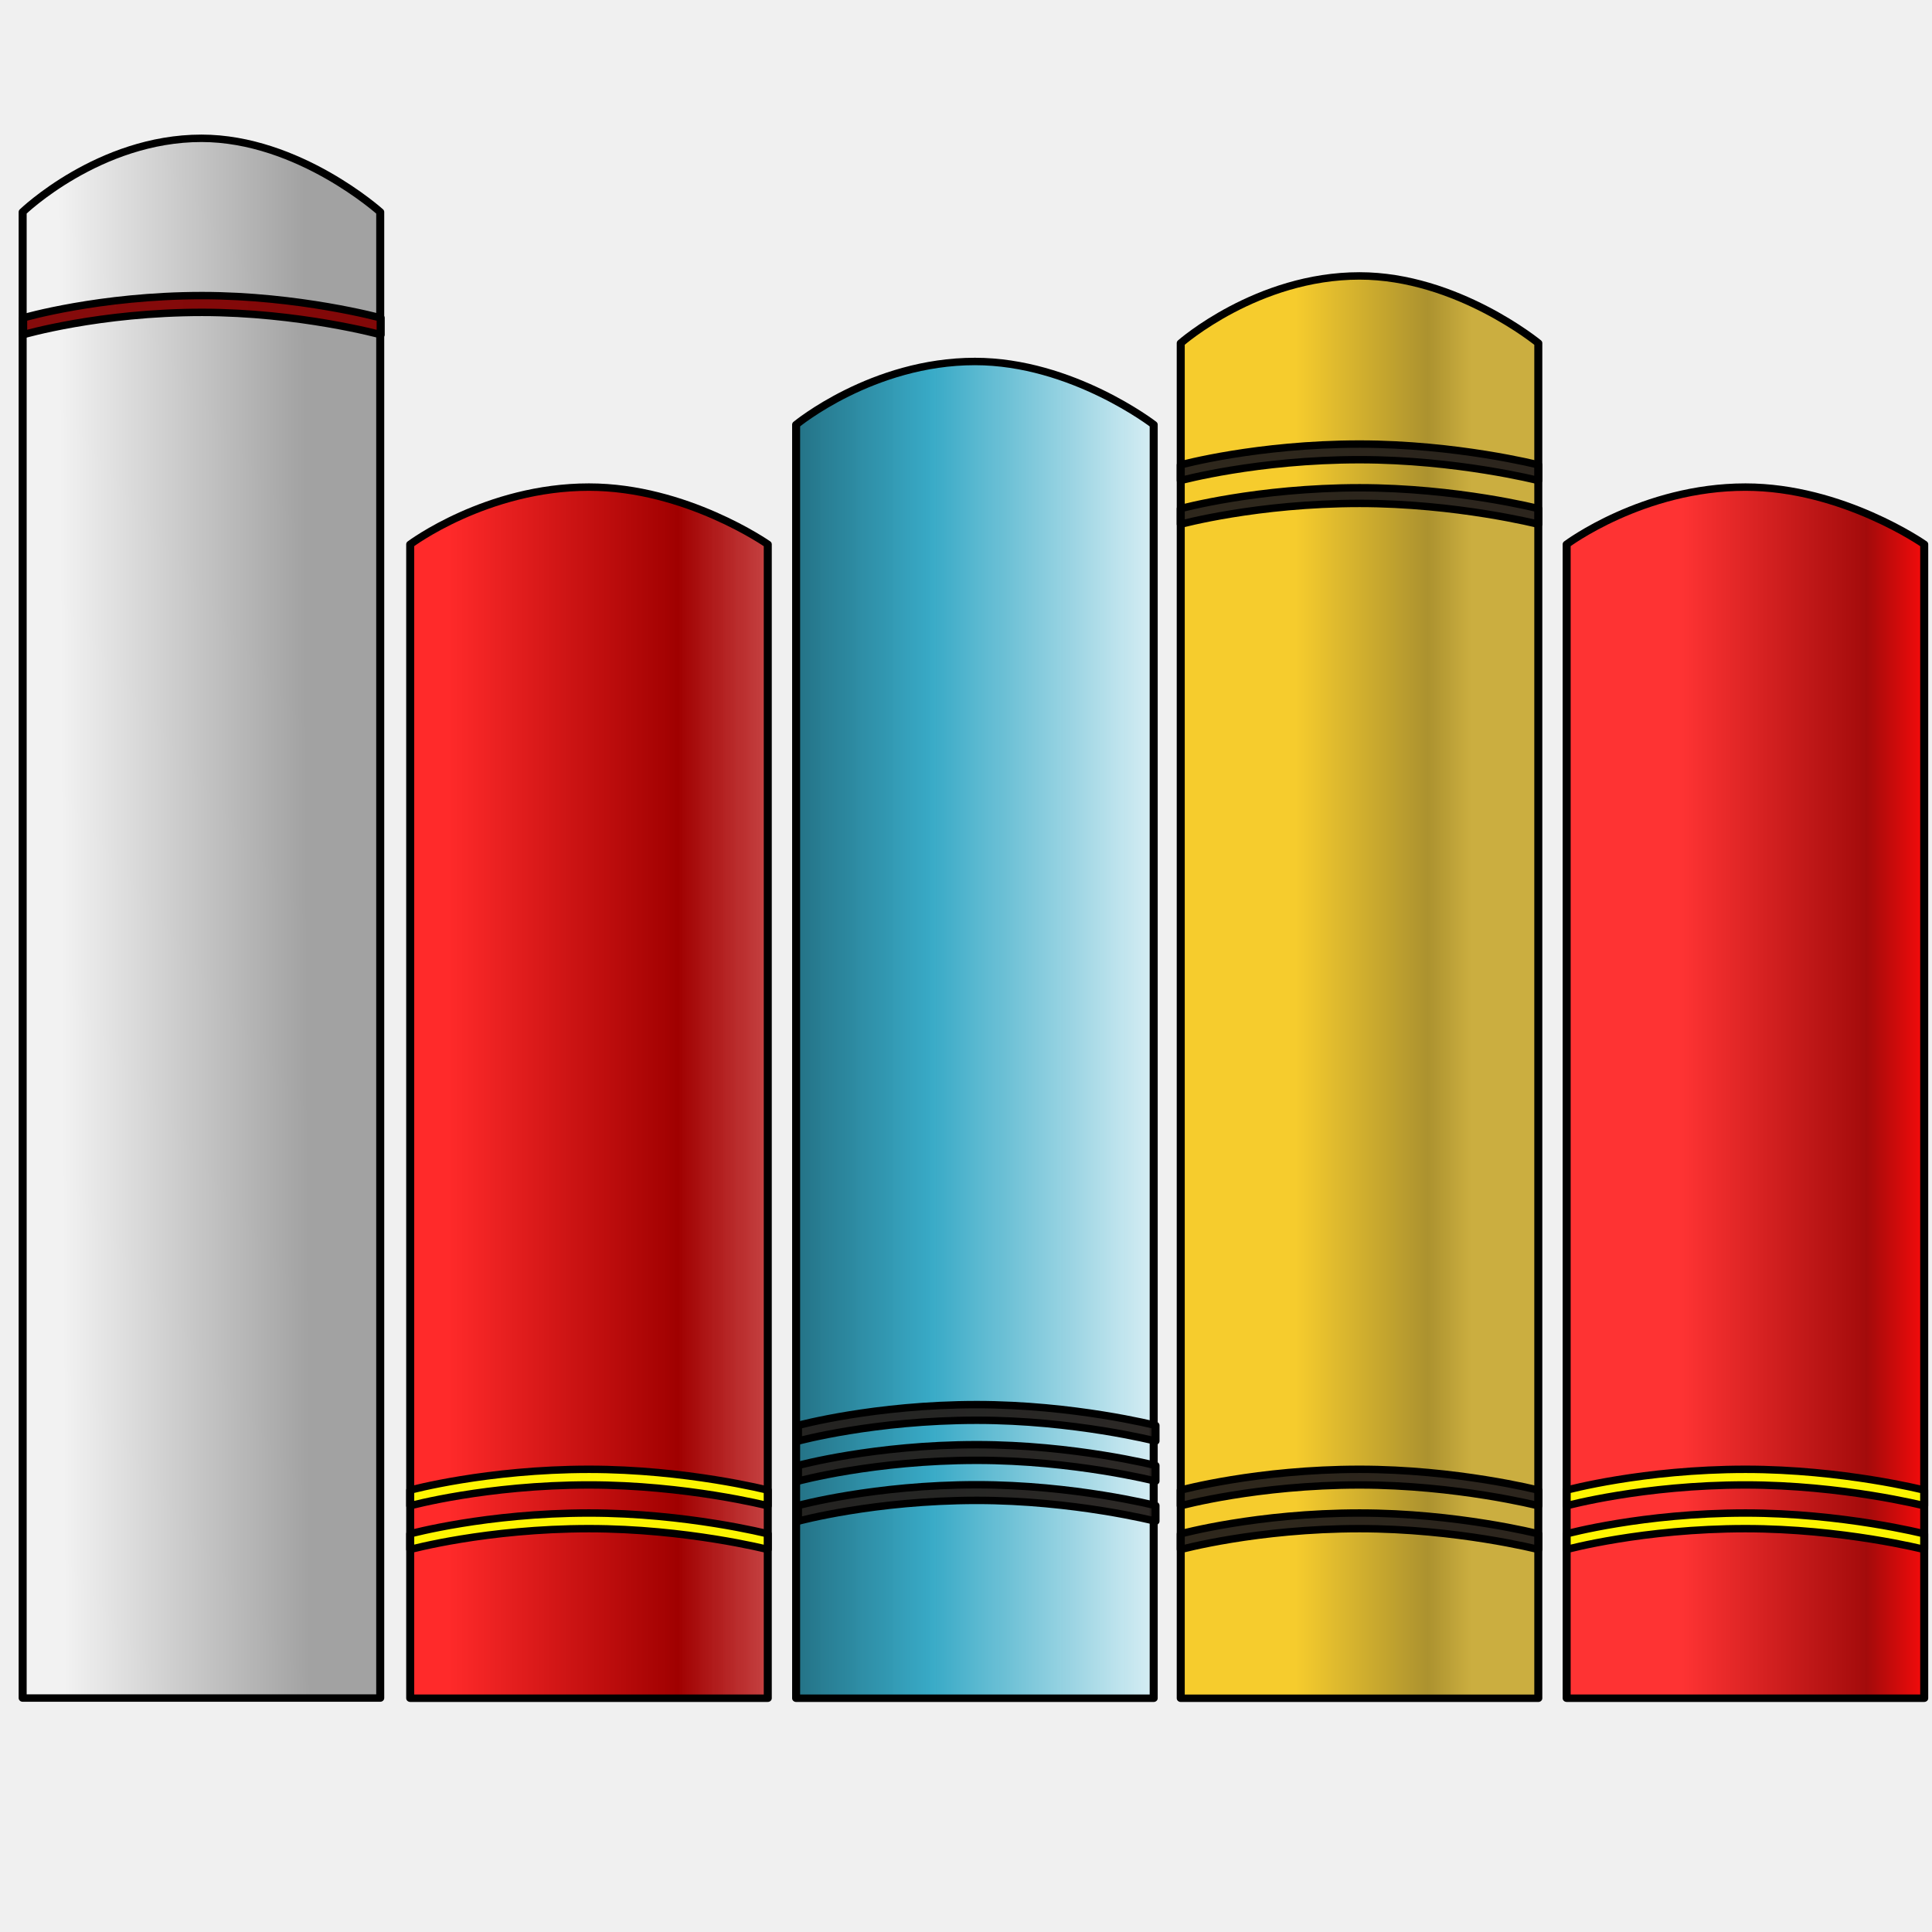
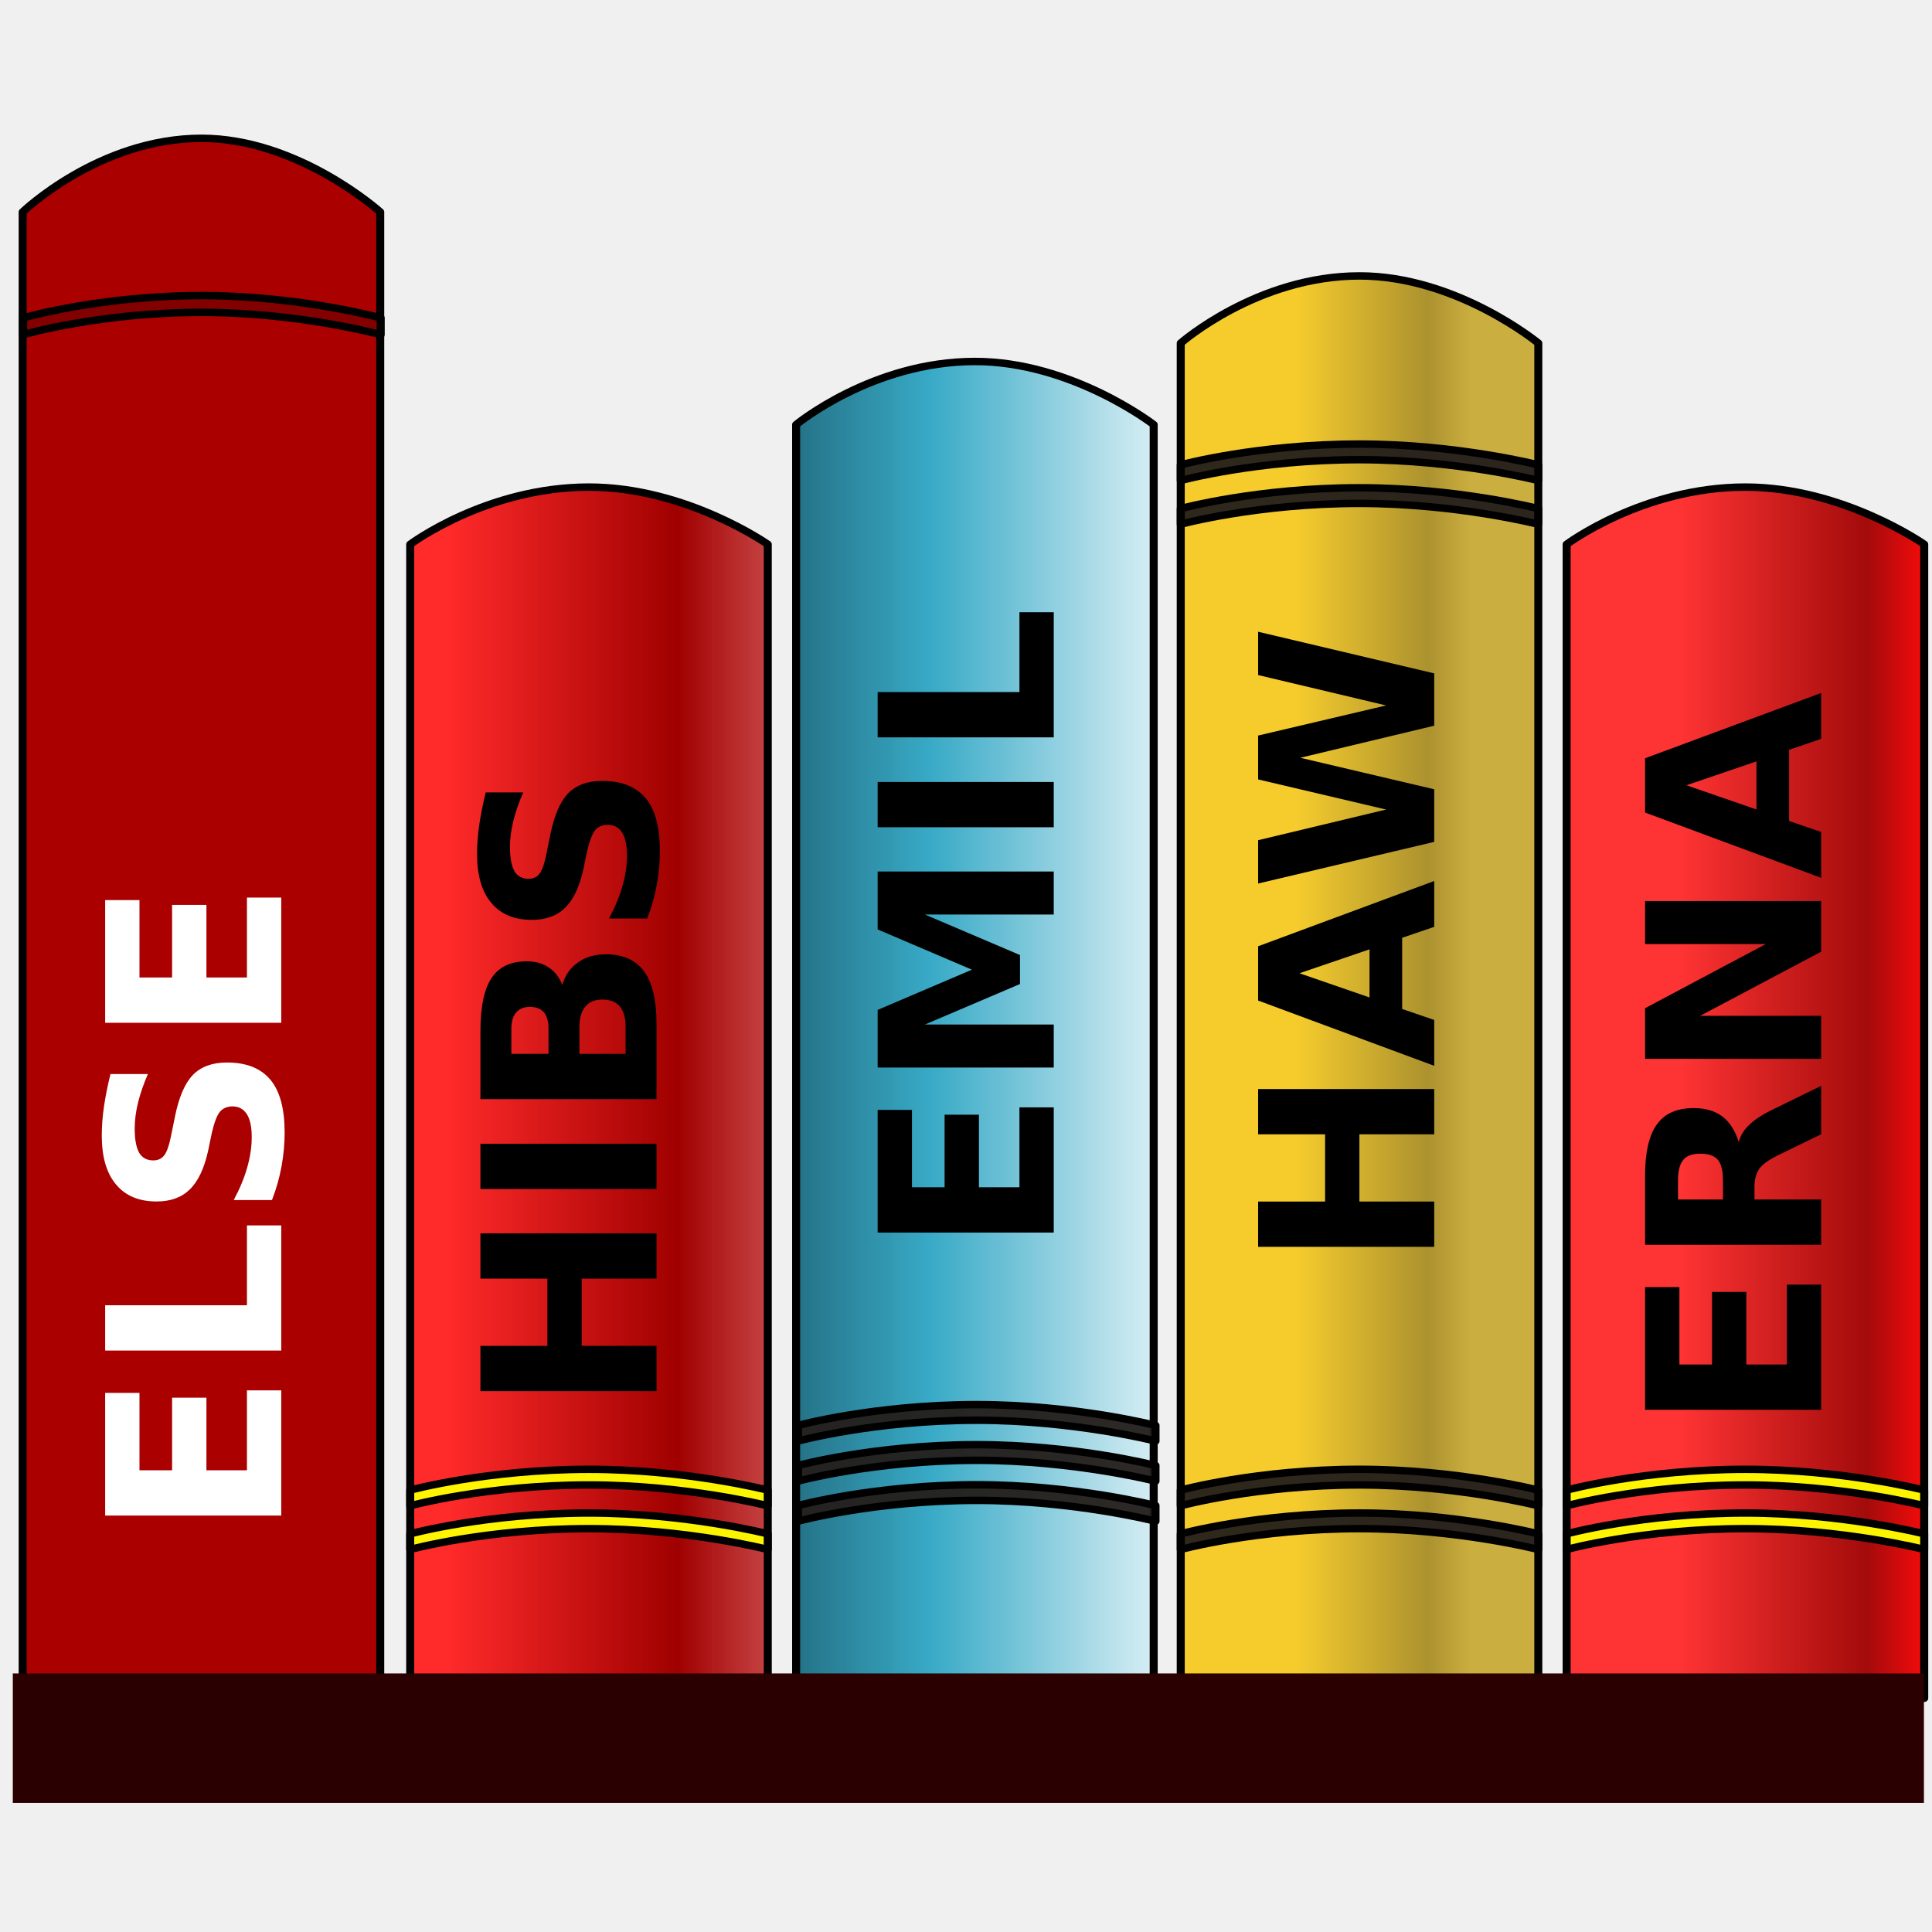
<svg xmlns="http://www.w3.org/2000/svg" xmlns:xlink="http://www.w3.org/1999/xlink" width="250" height="250" version="1.1" viewBox="0 0 250 250" id="svg2">
  <defs id="defs4">
    <filter id="aw" x="-0.301" y="-0.083" width="1.602" height="1.166">
      <feGaussianBlur stdDeviation="6.449" id="feGaussianBlur7" />
    </filter>
    <filter id="av" x="-0.301" y="-0.065" width="1.602" height="1.129">
      <feGaussianBlur stdDeviation="6.449" id="feGaussianBlur10" />
    </filter>
    <filter id="au" x="-0.301" y="-0.075" width="1.602" height="1.151">
      <feGaussianBlur stdDeviation="6.449" id="feGaussianBlur13" />
    </filter>
    <filter id="cf" x="-0.301" y="-0.083" width="1.602" height="1.166">
      <feGaussianBlur stdDeviation="6.449" id="feGaussianBlur16" />
    </filter>
    <filter id="ce" x="-0.301" y="-0.071" width="1.602" height="1.142">
      <feGaussianBlur stdDeviation="6.449" id="feGaussianBlur19" />
    </filter>
    <filter id="cd" x="-0.301" y="-0.071" width="1.602" height="1.142">
      <feGaussianBlur stdDeviation="6.449" id="feGaussianBlur22" />
    </filter>
    <filter id="cc" x="-0.301" y="-0.071" width="1.602" height="1.142">
      <feGaussianBlur stdDeviation="6.449" id="feGaussianBlur25" />
    </filter>
    <filter id="cb" x="-0.301" y="-0.061" width="1.602" height="1.122">
      <feGaussianBlur stdDeviation="6.449" id="feGaussianBlur28" />
    </filter>
    <filter id="ca" x="-0.301" y="-0.083" width="1.602" height="1.166">
      <feGaussianBlur stdDeviation="6.449" id="feGaussianBlur31" />
    </filter>
    <filter id="bz" x="-0.301" y="-0.065" width="1.602" height="1.129">
      <feGaussianBlur stdDeviation="6.449" id="feGaussianBlur34" />
    </filter>
    <filter id="by" x="-0.301" y="-0.075" width="1.602" height="1.151">
      <feGaussianBlur stdDeviation="6.449" id="feGaussianBlur37" />
    </filter>
    <filter id="bx" x="-0.301" y="-0.083" width="1.602" height="1.166">
      <feGaussianBlur stdDeviation="6.449" id="feGaussianBlur40" />
    </filter>
    <filter id="bw" x="-0.301" y="-0.071" width="1.602" height="1.142">
      <feGaussianBlur stdDeviation="6.449" id="feGaussianBlur43" />
    </filter>
    <filter id="bv" x="-0.301" y="-0.071" width="1.602" height="1.142">
      <feGaussianBlur stdDeviation="6.449" id="feGaussianBlur46" />
    </filter>
    <filter id="bu" x="-0.301" y="-0.071" width="1.602" height="1.142">
      <feGaussianBlur stdDeviation="6.449" id="feGaussianBlur49" />
    </filter>
    <filter id="bt" x="-0.301" y="-0.061" width="1.602" height="1.122">
      <feGaussianBlur stdDeviation="6.449" id="feGaussianBlur52" />
    </filter>
    <filter id="bs" x="-0.301" y="-0.061" width="1.602" height="1.122">
      <feGaussianBlur stdDeviation="6.449" id="feGaussianBlur55" />
    </filter>
    <filter id="br" x="-0.301" y="-0.083" width="1.602" height="1.166">
      <feGaussianBlur stdDeviation="6.449" id="feGaussianBlur58" />
    </filter>
    <filter id="bq" x="-0.301" y="-0.065" width="1.602" height="1.129">
      <feGaussianBlur stdDeviation="6.449" id="feGaussianBlur61" />
    </filter>
    <linearGradient id="ax" x1="65" x2="150" y1="169.09" y2="169.09" gradientTransform="matrix(0.37769,0,0,0.37662,69.86312,847.2943)" gradientUnits="userSpaceOnUse">
      <stop stop-color="#ff2a2a" offset="0" id="stop64" />
      <stop stop-color="#a00000" offset=".382" id="stop66" />
      <stop stop-color="#ff2a2a" stop-opacity="0" offset="1" id="stop68" />
    </linearGradient>
    <linearGradient id="ay" x1="10.102" x2="44.952" y1="147.09" y2="146.96" gradientTransform="matrix(0.37769,0,0,0.37662,69.86312,847.2943)" gradientUnits="userSpaceOnUse" xlink:href="#ar" />
    <linearGradient id="ar">
      <stop stop-color="#f2f2f2" offset="0" id="stop72" />
      <stop stop-color="#a2a2a2" offset="1" id="stop74" />
    </linearGradient>
    <linearGradient id="az" x1="165" x2="115" y1="174.09" y2="174.09" gradientTransform="matrix(0.37769,0,0,0.37662,69.86312,847.2943)" gradientUnits="userSpaceOnUse" xlink:href="#as" />
    <linearGradient id="as">
      <stop stop-color="#d7eef4" offset="0" id="stop78" />
      <stop stop-color="#36a9c6" stop-opacity=".986" offset=".631" id="stop80" />
      <stop stop-color="#257589" offset="1" id="stop82" />
    </linearGradient>
    <linearGradient id="ba" x1="239.67" x2="274.41" y1="173.68" y2="173.68" gradientTransform="matrix(0.37769,0,0,0.37662,69.86312,847.2943)" gradientUnits="userSpaceOnUse">
      <stop stop-color="#ff2a2a" offset="0" id="stop85" />
      <stop stop-color="#a00000" offset=".755" id="stop87" />
      <stop stop-color="#f80000" offset="1" id="stop89" />
    </linearGradient>
    <linearGradient id="bb" x1="185" x2="210" y1="159.09" y2="159.09" gradientTransform="matrix(0.37769,0,0,0.37662,69.86312,847.2943)" gradientUnits="userSpaceOnUse" xlink:href="#aq" />
    <linearGradient id="aq">
      <stop stop-color="#f6cc2d" offset="0" id="stop93" />
      <stop stop-color="#ac922f" offset=".747" id="stop95" />
      <stop stop-color="#cbae3f" stop-opacity=".996" offset="1" id="stop97" />
    </linearGradient>
    <linearGradient id="bc" x1="278.2" x2="329.61" y1="157.52" y2="157.52" gradientTransform="matrix(0.37769,0,0,0.37662,88.768,752.47)" gradientUnits="userSpaceOnUse" xlink:href="#aq" />
    <linearGradient id="bd" x1="332.53" x2="368.79" y1="157.52" y2="157.52" gradientTransform="matrix(0.37769,0,0,0.37662,88.768,752.47)" gradientUnits="userSpaceOnUse">
      <stop stop-color="#d7eef4" offset="0" id="stop101" />
      <stop stop-color="#36a9c6" stop-opacity=".986" offset=".287" id="stop103" />
      <stop stop-color="#257589" offset="1" id="stop105" />
    </linearGradient>
    <linearGradient id="be" x1="395.28" x2="421.94" y1="139.83" y2="139.83" gradientTransform="matrix(0.37769,0,0,0.37662,88.768,752.47)" gradientUnits="userSpaceOnUse" xlink:href="#ar" />
    <linearGradient id="bf" x1="496.29" x2="547.7" y1="173.68" y2="173.68" gradientTransform="matrix(0.37769,0,0,0.37662,88.768,752.47)" gradientUnits="userSpaceOnUse" xlink:href="#at" />
    <linearGradient id="at">
      <stop stop-color="#ff2a2a" offset="0" id="stop110" />
      <stop stop-color="#a00000" offset=".274" id="stop112" />
      <stop stop-color="#f80000" offset="1" id="stop114" />
    </linearGradient>
    <linearGradient id="bg" x1="441.37" x2="492.78" y1="146.96" y2="146.96" gradientTransform="matrix(0.37769,0,0,0.37662,88.768,752.47)" gradientUnits="userSpaceOnUse" xlink:href="#aq" />
    <linearGradient id="bh" x1="550.96" x2="602.36" y1="164.07" y2="164.07" gradientTransform="matrix(0.37769,0,0,0.37662,88.768,752.47)" gradientUnits="userSpaceOnUse" xlink:href="#as" />
    <linearGradient id="bi" x1="706.06" x2="689.79" y1="173.68" y2="173.68" gradientTransform="matrix(0.37769,0,0,0.37662,88.768,752.47)" gradientUnits="userSpaceOnUse" xlink:href="#ar" />
    <linearGradient id="bj" x1="605.43" x2="656.84" y1="157.52" y2="157.52" gradientTransform="matrix(0.37769,0,0,0.37662,88.768,752.47)" gradientUnits="userSpaceOnUse" xlink:href="#aq" />
    <linearGradient id="bk" x1="720.74" x2="758.15" y1="164.77" y2="164.77" gradientTransform="matrix(0.37769,0,0,0.37662,88.768,752.47)" gradientUnits="userSpaceOnUse">
      <stop stop-color="#e9ddaf" offset="0" id="stop121" />
      <stop stop-color="#cfb34a" offset=".5" id="stop123" />
      <stop stop-color="#ecd684" offset="1" id="stop125" />
    </linearGradient>
    <linearGradient id="bl" x1="779.84" x2="812.67" y1="180.93" y2="180.93" gradientTransform="matrix(0.37769,0,0,0.37662,88.768,752.47)" gradientUnits="userSpaceOnUse">
      <stop stop-color="#bcd35f" offset="0" id="stop128" />
      <stop stop-color="#bcd35f" stop-opacity=".498" offset=".5" id="stop130" />
      <stop stop-color="#95ae30" offset="1" id="stop132" />
    </linearGradient>
    <linearGradient id="bm" x1="824.3" x2="850" y1="139.83" y2="139.83" gradientTransform="matrix(0.37769,0,0,0.37662,88.768,752.47)" gradientUnits="userSpaceOnUse" xlink:href="#ar" />
    <linearGradient id="bn" x1="884.89" x2="924.8" y1="109.72" y2="109.21" gradientTransform="matrix(0.37769,0,0,0.37662,88.768,752.47)" gradientUnits="userSpaceOnUse">
      <stop stop-color="#ff9854" stop-opacity=".979" offset="0" id="stop136" />
      <stop stop-color="#c54e00" offset=".5" id="stop138" />
      <stop stop-color="#ff944c" offset="1" id="stop140" />
    </linearGradient>
    <linearGradient id="bo" x1="988.91" x2="1040.3" y1="173.68" y2="173.68" gradientTransform="matrix(0.37769,0,0,0.37662,88.768,752.47)" gradientUnits="userSpaceOnUse" xlink:href="#at" />
    <linearGradient id="bp" x1="933.99" x2="985.4" y1="146.96" y2="146.96" gradientTransform="matrix(0.37769,0,0,0.37662,88.768,752.47)" gradientUnits="userSpaceOnUse">
      <stop stop-color="#f6cc2d" offset="0" id="stop144" />
      <stop stop-color="#ac922f" offset=".521" id="stop146" />
      <stop stop-color="#cbae3f" stop-opacity=".996" offset="1" id="stop148" />
    </linearGradient>
  </defs>
  <g style="stroke:#000000;stroke-linecap:round;stroke-linejoin:round" id="g152" transform="matrix(2.4183,0,0,2.2444,-170.2594,-1907.094)">
    <path style="fill:url(#ax);stroke-width:0.429" id="path194" d="m 92.355,881.094 c 0,0 4.08,-3.299 9.566,-3.299 5.197,0 9.566,3.299 9.566,3.299 l 0,66.528 -19.133,0 0,-66.528 z" />
    <path style="fill:#ffff00;fill-opacity:0.953;stroke-width:0.429" id="path196" d="m 101.925,934.424 c -5.487,0 -9.57,1.2 -9.57,1.2 l 0,0.902 c 0,0 4.083,-1.2 9.57,-1.2 5.197,0 9.56,1.2 9.56,1.2 l 0,-0.902 c 0,0 -4.362,-1.2 -9.56,-1.2 z" />
    <path style="fill:#ffff00;fill-opacity:0.953;stroke-width:0.429" id="path198" d="m 101.925,936.944 c -5.487,0 -9.57,1.2 -9.57,1.2 l 0,0.902 c 0,0 4.083,-1.2 9.57,-1.2 5.197,0 9.56,1.2 9.56,1.2 l 0,-0.902 c 0,0 -4.362,-1.2 -9.56,-1.2 z" />
-     <path style="fill:url(#ay);stroke-width:0.429" id="path200" d="m 71.618,861.934 c 0,0 4.08,-4.248 9.566,-4.248 5.197,0 9.566,4.248 9.566,4.248 l 0,85.678 -19.133,0 0,-85.678 z" />
+     <path style="fill:#aa0000;stroke-width:0.429" id="path200" d="m 71.618,861.934 c 0,0 4.08,-4.248 9.566,-4.248 5.197,0 9.566,4.248 9.566,4.248 l 0,85.678 -19.133,0 0,-85.678 z" />
    <path style="fill:#800000;fill-opacity:0.953;stroke-width:0.429" id="path202" d="m 81.215,866.754 c -5.487,0 -9.57,1.287 -9.57,1.287 l 0,0.968 c 0,0 4.083,-1.287 9.57,-1.287 5.197,0 9.56,1.287 9.56,1.287 l 0,-0.968 c 0,0 -4.362,-1.287 -9.56,-1.287 z" />
    <path style="fill:url(#az);stroke-width:0.429" id="path204" d="m 113.005,874.194 c 0,0 4.08,-3.641 9.566,-3.641 5.197,0 9.566,3.641 9.566,3.641 l 0,73.429 -19.133,0 0,-73.429 z" />
    <path style="fill:#241f1c;fill-opacity:0.953;stroke-width:0.429" id="path206" d="m 122.675,933.004 c -5.487,0 -9.57,1.2 -9.57,1.2 l 0,0.902 c 0,0 4.083,-1.2 9.57,-1.2 5.197,-10e-6 9.56,1.2 9.56,1.2 l 0,-0.902 c 0,0 -4.362,-1.2 -9.56,-1.2 z" />
    <path style="fill:#241f1c;fill-opacity:0.953;stroke-width:0.429" id="path208" d="m 122.675,930.694 c -5.487,0 -9.57,1.2 -9.57,1.2 l 0,0.902 c 0,0 4.083,-1.2 9.57,-1.2 5.197,-10e-6 9.56,1.2 9.56,1.2 l 0,-0.902 c 0,0 -4.362,-1.2 -9.56,-1.2 z" />
    <path style="fill:#241f1c;fill-opacity:0.953;stroke-width:0.429" id="path210" d="m 122.675,935.314 c -5.487,0 -9.57,1.2 -9.57,1.2 l 0,0.902 c 0,0 4.083,-1.2 9.57,-1.2 5.197,0 9.56,1.2 9.56,1.2 l 0,-0.902 c 0,0 -4.362,-1.2 -9.56,-1.2 z" />
    <path style="fill:url(#ba);fill-opacity:0.953;stroke-width:0.429" id="path212" d="m 154.235,881.094 c 0,0 4.08,-3.299 9.566,-3.299 5.197,0 9.566,3.299 9.566,3.299 l 0,66.528 -19.133,0 0,-66.528 z" />
    <path style="fill:#ffff00;fill-opacity:0.953;stroke-width:0.429" id="path214" d="m 163.805,934.424 c -5.487,0 -9.57,1.2 -9.57,1.2 l 0,0.902 c 0,0 4.083,-1.2 9.57,-1.2 5.197,0 9.56,1.2 9.56,1.2 l 0,-0.902 c 0,0 -4.362,-1.2 -9.56,-1.2 z" />
    <path style="fill:#ffff00;fill-opacity:0.953;stroke-width:0.429" id="path216" d="m 163.805,936.944 c -5.487,0 -9.57,1.2 -9.57,1.2 l 0,0.902 c 0,0 4.083,-1.2 9.57,-1.2 5.197,0 9.56,1.2 9.56,1.2 l 0,-0.902 c 0,0 -4.362,-1.2 -9.56,-1.2 z" />
    <path style="fill:url(#bb);stroke-width:0.429" id="path218" d="m 133.585,869.494 c 0,0 4.08,-3.874 9.566,-3.874 5.197,0 9.566,3.874 9.566,3.874 l 0,78.13 -19.133,0 0,-78.13 z" />
    <path style="fill:#241f1c;fill-opacity:0.953;stroke-width:0.429" id="path220" d="m 143.155,934.424 c -5.487,0 -9.57,1.2 -9.57,1.2 l 0,0.902 c 0,0 4.083,-1.2 9.57,-1.2 5.197,0 9.56,1.2 9.56,1.2 l 0,-0.902 c 0,0 -4.362,-1.2 -9.56,-1.2 z" />
    <path style="fill:#241f1c;fill-opacity:0.953;stroke-width:0.429" id="path222" d="m 143.155,936.944 c -5.487,0 -9.57,1.2 -9.57,1.2 l 0,0.902 c 0,0 4.083,-1.2 9.57,-1.2 5.197,0 9.56,1.2 9.56,1.2 l 0,-0.902 c 0,0 -4.362,-1.2 -9.56,-1.2 z" />
    <path style="fill:#241f1c;fill-opacity:0.953;stroke-width:0.429" id="path224" d="m 143.155,875.314 c -5.487,0 -9.57,1.2 -9.57,1.2 l 0,0.902 c 0,0 4.083,-1.2 9.57,-1.2 5.197,0 9.56,1.2 9.56,1.2 l 0,-0.902 c 0,0 -4.362,-1.2 -9.56,-1.2 z" />
    <path style="fill:#241f1c;fill-opacity:0.953;stroke-width:0.429" id="path226" d="m 143.155,877.834 c -5.487,0 -9.57,1.2 -9.57,1.2 l 0,0.902 c 0,0 4.083,-1.2 9.57,-1.2 5.197,0 9.56,1.2 9.56,1.2 l 0,-0.902 c 0,0 -4.362,-1.2 -9.56,-1.2 z" />
+     <text xml:space="preserve" style="font-style:normal;font-variant:normal;font-weight:bold;font-stretch:normal;font-size:13.414px;line-height:125%;font-family:'Bitstream Vera Sans';-inkscape-font-specification:'Bitstream Vera Sans, Bold';text-align:start;letter-spacing:0px;word-spacing:0px;writing-mode:lr-tb;text-anchor:start;fill:#000000;fill-opacity:1;stroke:none;stroke-width:1px;stroke-linecap:butt;stroke-linejoin:miter;stroke-opacity:1" x="-888.286" y="131.612" id="text4596" transform="matrix(0,-1.038018,0.9633743,0,0,0)">
+       <tspan x="-888.286" y="131.612" id="tspan4600">EMIL</tspan>
+     </text>
+     <text xml:space="preserve" style="font-style:normal;font-variant:normal;font-weight:bold;font-stretch:normal;font-size:13.414px;line-height:125%;font-family:'Bitstream Vera Sans';-inkscape-font-specification:'Bitstream Vera Sans, Bold';text-align:start;letter-spacing:0px;word-spacing:0px;writing-mode:lr-tb;text-anchor:start;fill:#000000;fill-opacity:1;stroke:none;stroke-width:1px;stroke-linecap:butt;stroke-linejoin:miter;stroke-opacity:1" x="-898.129" y="174.231" id="text4604" transform="matrix(0,-1.038018,0.9633743,0,0,0)">
+       <tspan id="tspan4606" x="-898.129" y="174.231">ERNA</tspan>
+     </text>
+     <text xml:space="preserve" style="font-style:normal;font-variant:normal;font-weight:bold;font-stretch:normal;font-size:13.414px;line-height:125%;font-family:'Bitstream Vera Sans';-inkscape-font-specification:'Bitstream Vera Sans, Bold';text-align:start;letter-spacing:0px;word-spacing:0px;writing-mode:lr-tb;text-anchor:start;fill:#ffffff;fill-opacity:1;stroke:none;stroke-width:1px;stroke-linecap:butt;stroke-linejoin:miter;stroke-opacity:1;" x="-904.004" y="88.703" id="text4608" transform="matrix(0,-1.038018,0.9633743,0,0,0)">
+       <tspan id="tspan4610" x="-904.004" y="88.703">ELSE</tspan>
+     </text>
+     <text xml:space="preserve" style="font-style:normal;font-variant:normal;font-weight:bold;font-stretch:normal;font-size:13.414px;line-height:125%;font-family:'Bitstream Vera Sans';-inkscape-font-specification:'Bitstream Vera Sans, Bold';text-align:start;letter-spacing:0px;word-spacing:0px;writing-mode:lr-tb;text-anchor:start;fill:#000000;fill-opacity:1;stroke:none;stroke-width:1px;stroke-linecap:butt;stroke-linejoin:miter;stroke-opacity:1" x="-897.095" y="109.546" id="text4612" transform="matrix(0,-1.038018,0.9633743,0,0,0)">
+       <tspan id="tspan4614" x="-897.095" y="109.546">HIBS</tspan>
+     </text>
+     <text xml:space="preserve" style="font-style:normal;font-variant:normal;font-weight:bold;font-stretch:normal;font-size:13.414px;line-height:125%;font-family:'Bitstream Vera Sans';-inkscape-font-specification:'Bitstream Vera Sans, Bold';text-align:start;letter-spacing:0px;word-spacing:0px;writing-mode:lr-tb;text-anchor:start;fill:#000000;fill-opacity:1;stroke:none;stroke-width:1px;stroke-linecap:butt;stroke-linejoin:miter;stroke-opacity:1" x="-889.079" y="152.741" id="text4616" transform="matrix(0,-1.038018,0.9633743,0,0,0)">
+       <tspan id="tspan4618" x="-889.079" y="152.741">HAW</tspan>
+     </text>
  </g>
+   <rect style="opacity:1;fill:#2b0000;fill-opacity:1;fill-rule:nonzero;stroke:none;stroke-width:4.971;stroke-miterlimit:4;stroke-dasharray:none;stroke-dashoffset:0;stroke-opacity:1" id="rect4594" width="247.297" height="16.75" x="1.658" y="216.544" ry="0" />
</svg>
